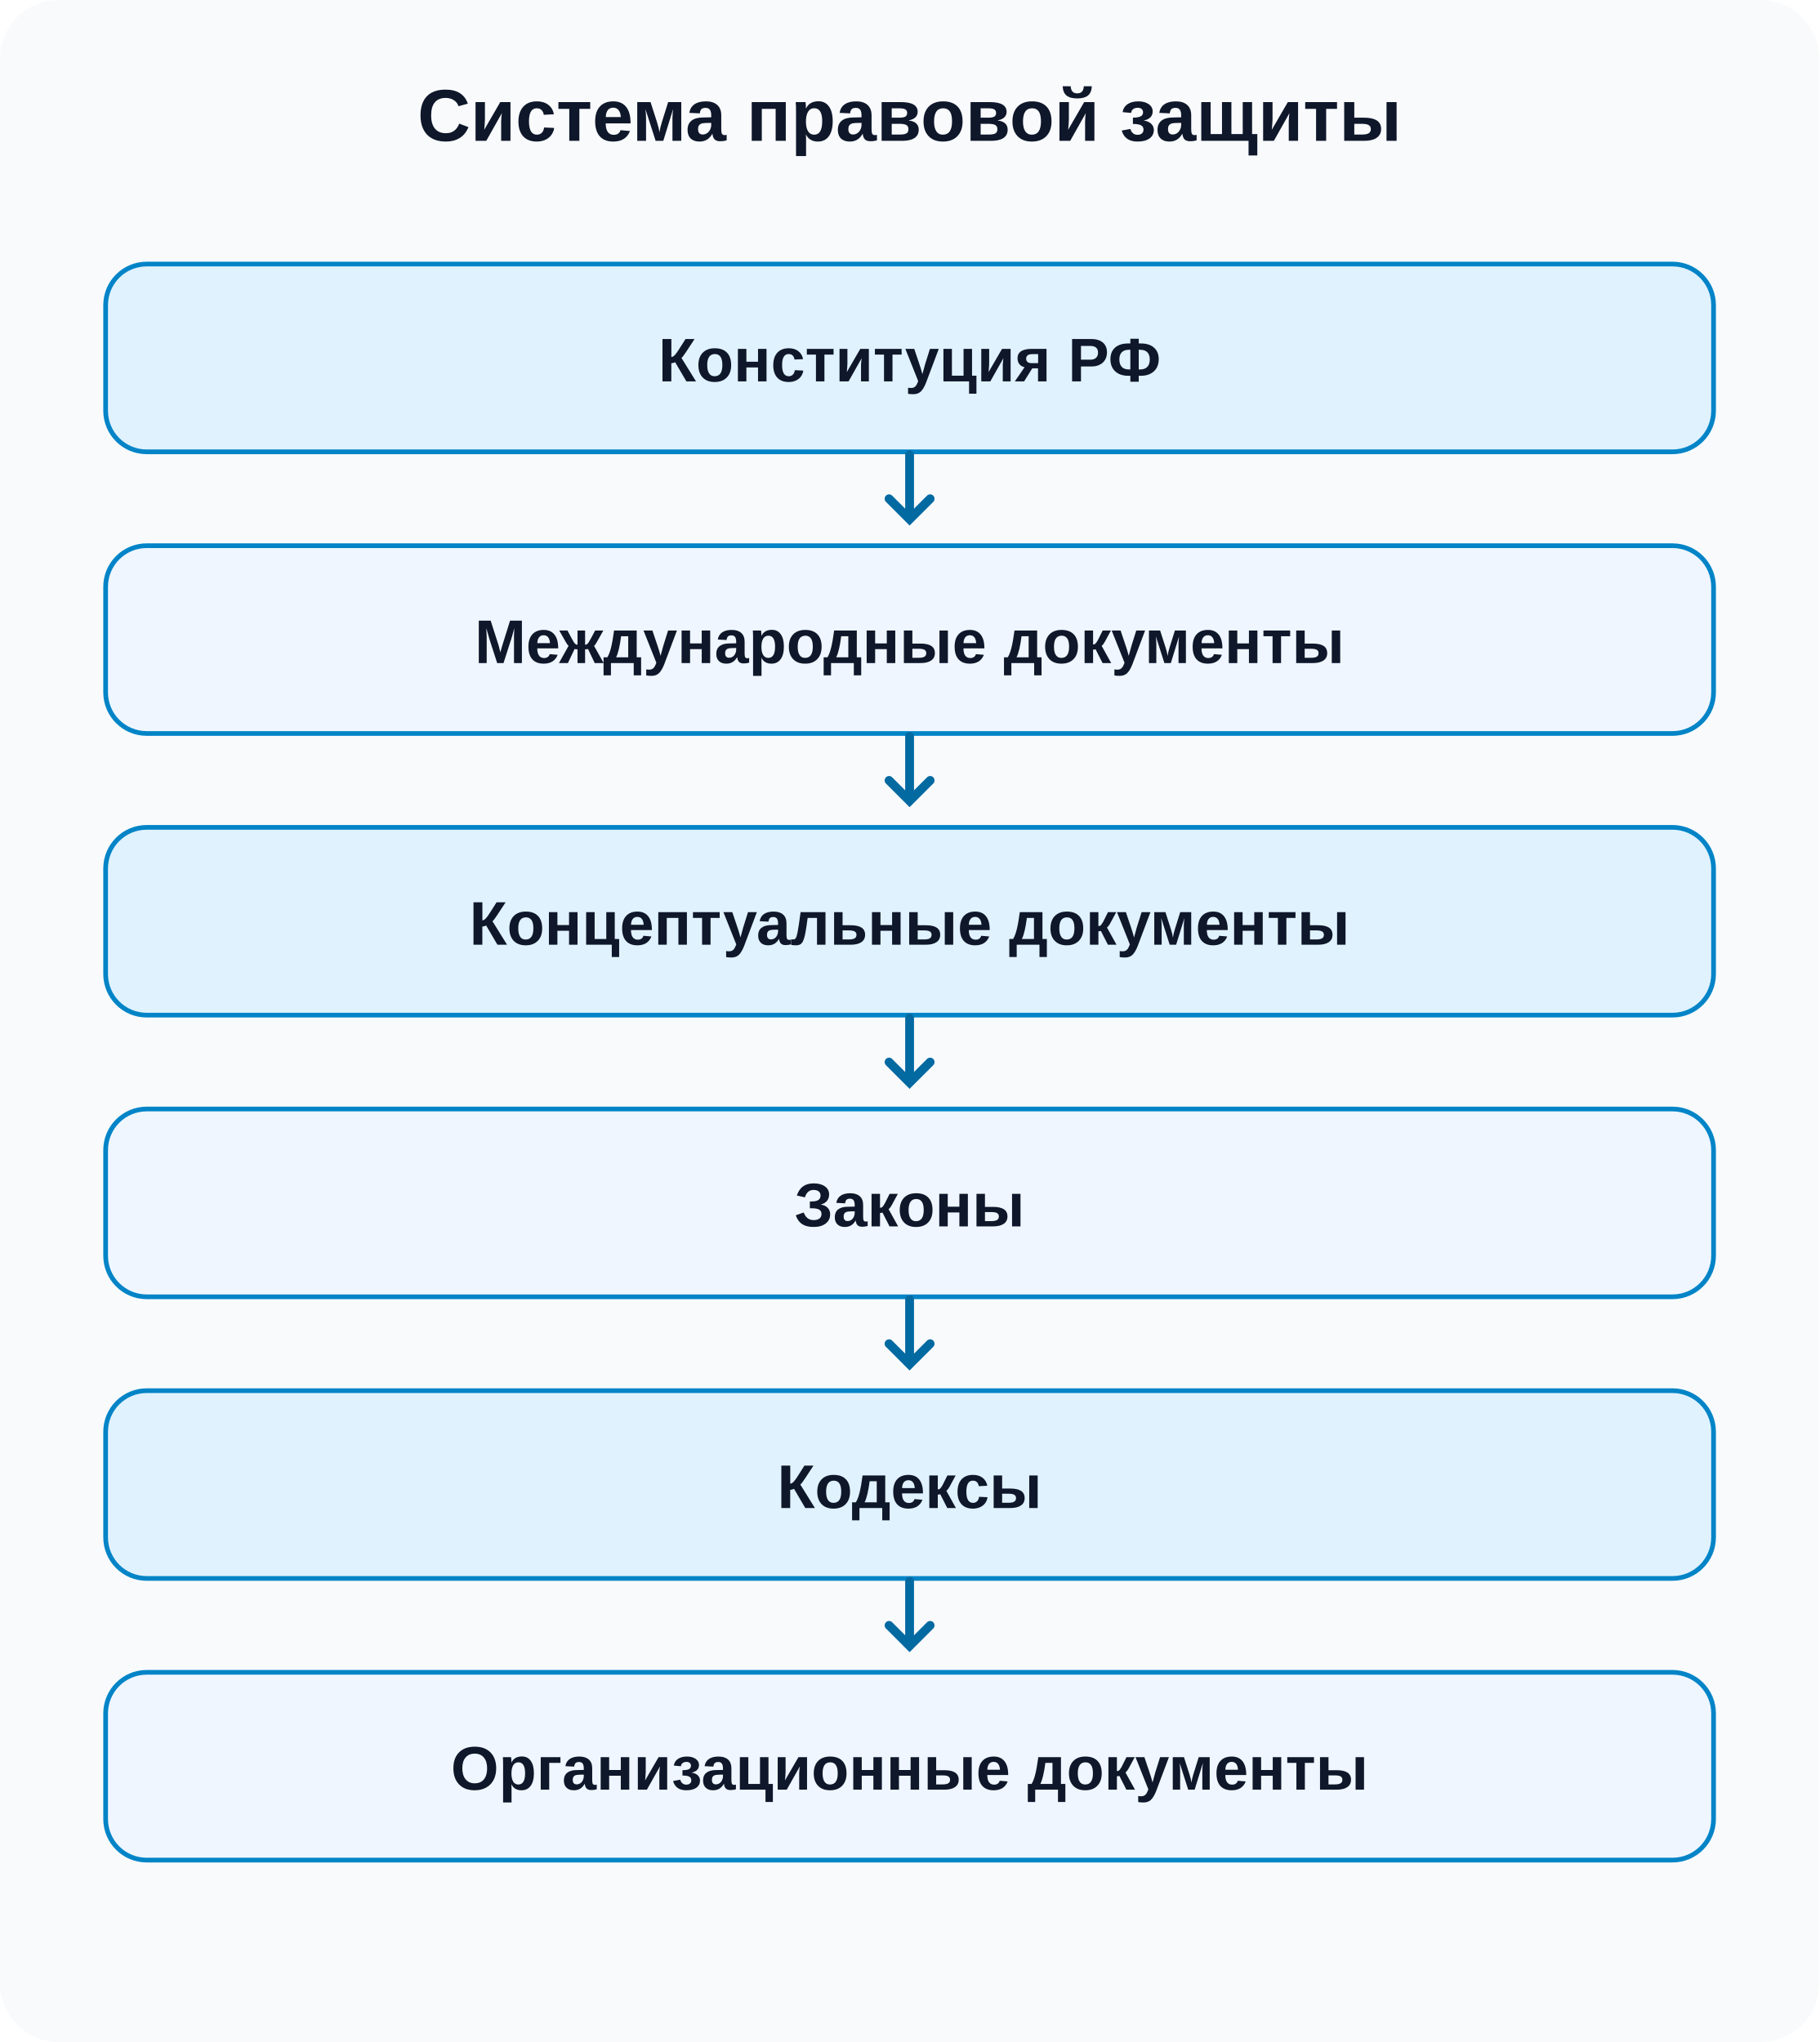
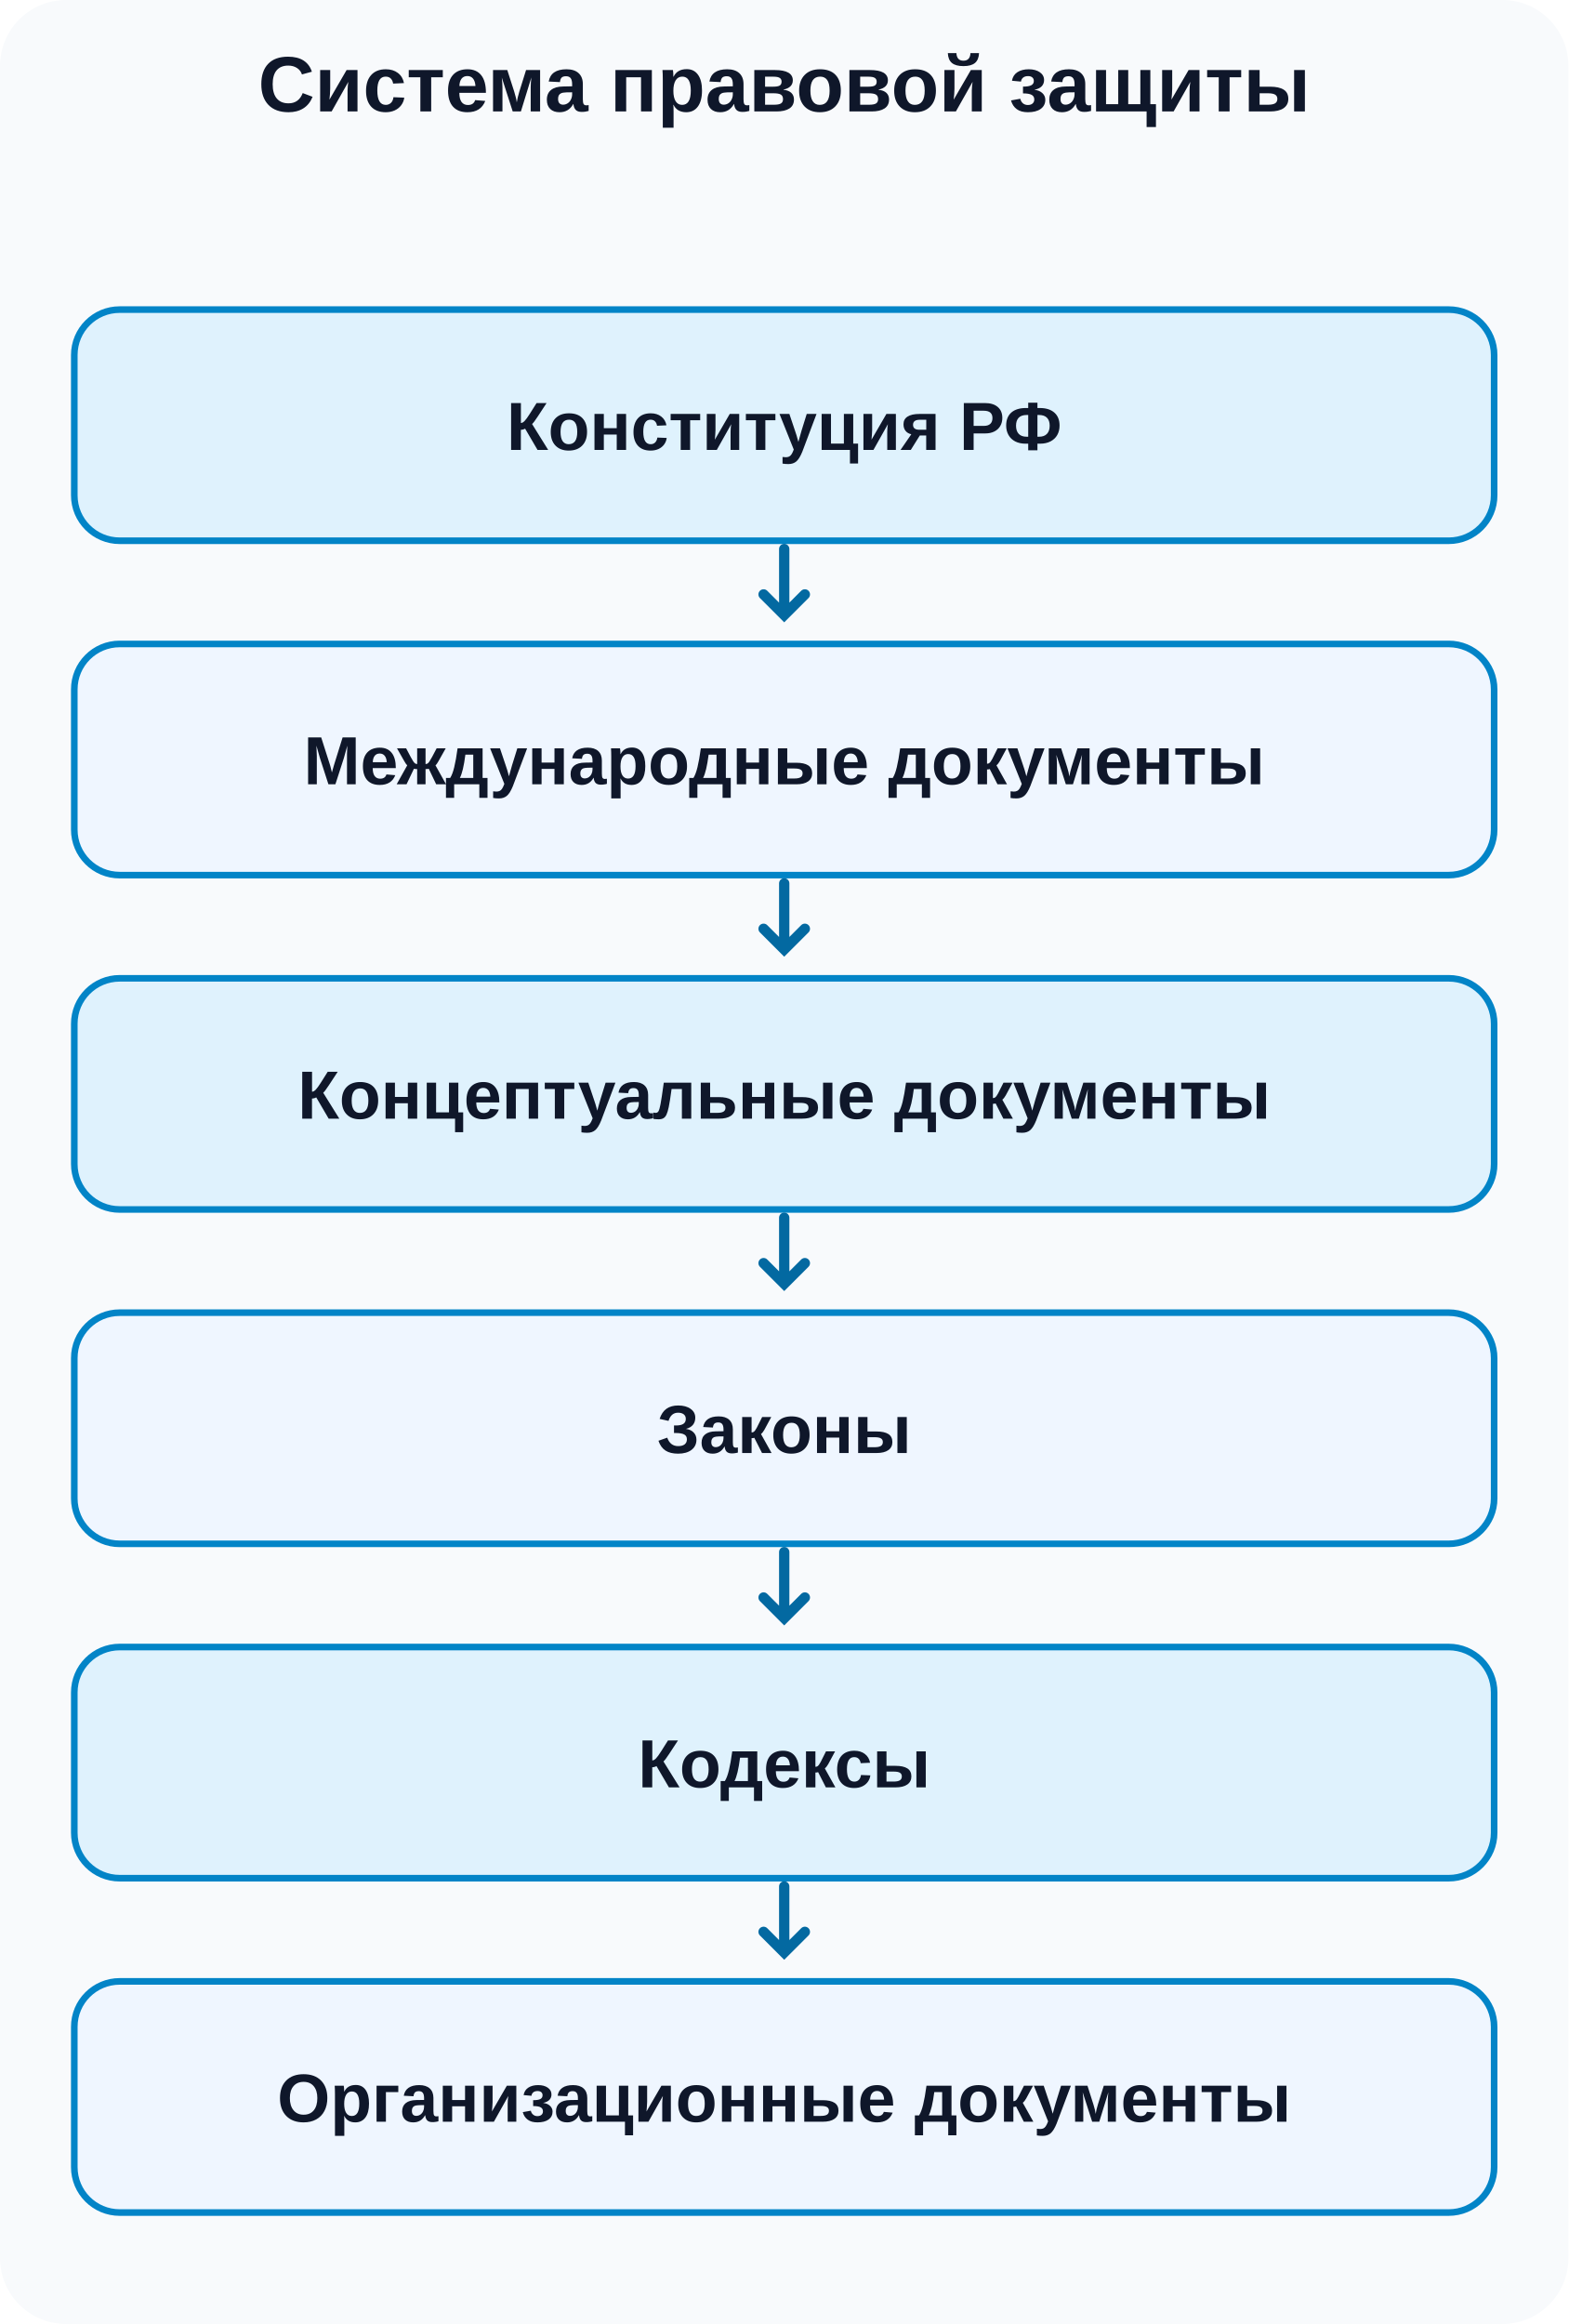
- <svg xmlns="http://www.w3.org/2000/svg" viewBox="0 0 620 696" role="img" aria-labelledby="title desc">
-   <rect width="100%" height="100%" fill="#f8fafc" rx="20" />
-   <text x="310" y="48" fill="#0f172a" text-anchor="middle" font-family="Arial, sans-serif" font-size="25" font-weight="700">Система правовой защиты</text>
-   <rect x="36" y="90" width="548" height="64" rx="14" fill="#e0f2fe" stroke="#0284c7" stroke-width="1.6" />
-   <text x="310" y="130" fill="#0f172a" text-anchor="middle" font-family="Arial, sans-serif" font-size="21" font-weight="600">Конституция РФ</text>
-   <path d="M310 155 V177 m-7-7 7 7 7-7" stroke="#0369a1" stroke-width="3" stroke-linecap="round" fill="none" />
-   <rect x="36" y="186" width="548" height="64" rx="14" fill="#eff6ff" stroke="#0284c7" stroke-width="1.6" />
-   <text x="310" y="226" fill="#0f172a" text-anchor="middle" font-family="Arial, sans-serif" font-size="21" font-weight="600">Международные документы</text>
-   <path d="M310 251 V273 m-7-7 7 7 7-7" stroke="#0369a1" stroke-width="3" stroke-linecap="round" fill="none" />
-   <rect x="36" y="282" width="548" height="64" rx="14" fill="#e0f2fe" stroke="#0284c7" stroke-width="1.6" />
-   <text x="310" y="322" fill="#0f172a" text-anchor="middle" font-family="Arial, sans-serif" font-size="21" font-weight="600">Концептуальные документы</text>
-   <path d="M310 347 V369 m-7-7 7 7 7-7" stroke="#0369a1" stroke-width="3" stroke-linecap="round" fill="none" />
-   <rect x="36" y="378" width="548" height="64" rx="14" fill="#eff6ff" stroke="#0284c7" stroke-width="1.6" />
-   <text x="310" y="418" fill="#0f172a" text-anchor="middle" font-family="Arial, sans-serif" font-size="21" font-weight="600">Законы</text>
-   <path d="M310 443 V465 m-7-7 7 7 7-7" stroke="#0369a1" stroke-width="3" stroke-linecap="round" fill="none" />
-   <rect x="36" y="474" width="548" height="64" rx="14" fill="#e0f2fe" stroke="#0284c7" stroke-width="1.6" />
-   <text x="310" y="514" fill="#0f172a" text-anchor="middle" font-family="Arial, sans-serif" font-size="21" font-weight="600">Кодексы</text>
-   <path d="M310 539 V561 m-7-7 7 7 7-7" stroke="#0369a1" stroke-width="3" stroke-linecap="round" fill="none" />
-   <rect x="36" y="570" width="548" height="64" rx="14" fill="#eff6ff" stroke="#0284c7" stroke-width="1.6" />
-   <text x="310" y="610" fill="#0f172a" text-anchor="middle" font-family="Arial, sans-serif" font-size="21" font-weight="600">Организационные документы</text>
+ <svg xmlns="http://www.w3.org/2000/svg" viewBox="0 0 380 563" role="img" aria-labelledby="title desc">
+   <rect width="380" height="563" rx="16" fill="#f8fafc" />
+   <text x="190" y="27" text-anchor="middle" fill="#0f172a" font-family="Arial,DejaVu Sans,sans-serif" font-size="19" font-weight="700">Система правовой защиты</text>
+   <rect x="18" y="75" width="344" height="56" rx="11" fill="#dff2fd" stroke="#0284c7" stroke-width="1.6" />
+   <text x="190" y="109" text-anchor="middle" font-family="Arial,DejaVu Sans,sans-serif" font-size="16.5" font-weight="600" fill="#0f172a">Конституция РФ</text>
+   <path d="M190 133 v16 m-5-5 5 5 5-5" stroke="#0369a1" stroke-width="2.5" stroke-linecap="round" fill="none" />
+   <rect x="18" y="156" width="344" height="56" rx="11" fill="#eff6ff" stroke="#0284c7" stroke-width="1.6" />
+   <text x="190" y="190" text-anchor="middle" font-family="Arial,DejaVu Sans,sans-serif" font-size="16.5" font-weight="600" fill="#0f172a">Международные документы</text>
+   <path d="M190 214 v16 m-5-5 5 5 5-5" stroke="#0369a1" stroke-width="2.5" stroke-linecap="round" fill="none" />
+   <rect x="18" y="237" width="344" height="56" rx="11" fill="#dff2fd" stroke="#0284c7" stroke-width="1.6" />
+   <text x="190" y="271" text-anchor="middle" font-family="Arial,DejaVu Sans,sans-serif" font-size="16.5" font-weight="600" fill="#0f172a">Концептуальные документы</text>
+   <path d="M190 295 v16 m-5-5 5 5 5-5" stroke="#0369a1" stroke-width="2.5" stroke-linecap="round" fill="none" />
+   <rect x="18" y="318" width="344" height="56" rx="11" fill="#eff6ff" stroke="#0284c7" stroke-width="1.6" />
+   <text x="190" y="352" text-anchor="middle" font-family="Arial,DejaVu Sans,sans-serif" font-size="16.5" font-weight="600" fill="#0f172a">Законы</text>
+   <path d="M190 376 v16 m-5-5 5 5 5-5" stroke="#0369a1" stroke-width="2.5" stroke-linecap="round" fill="none" />
+   <rect x="18" y="399" width="344" height="56" rx="11" fill="#dff2fd" stroke="#0284c7" stroke-width="1.6" />
+   <text x="190" y="433" text-anchor="middle" font-family="Arial,DejaVu Sans,sans-serif" font-size="16.5" font-weight="600" fill="#0f172a">Кодексы</text>
+   <path d="M190 457 v16 m-5-5 5 5 5-5" stroke="#0369a1" stroke-width="2.5" stroke-linecap="round" fill="none" />
+   <rect x="18" y="480" width="344" height="56" rx="11" fill="#eff6ff" stroke="#0284c7" stroke-width="1.6" />
+   <text x="190" y="514" text-anchor="middle" font-family="Arial,DejaVu Sans,sans-serif" font-size="16.5" font-weight="600" fill="#0f172a">Организационные документы</text>
</svg>
